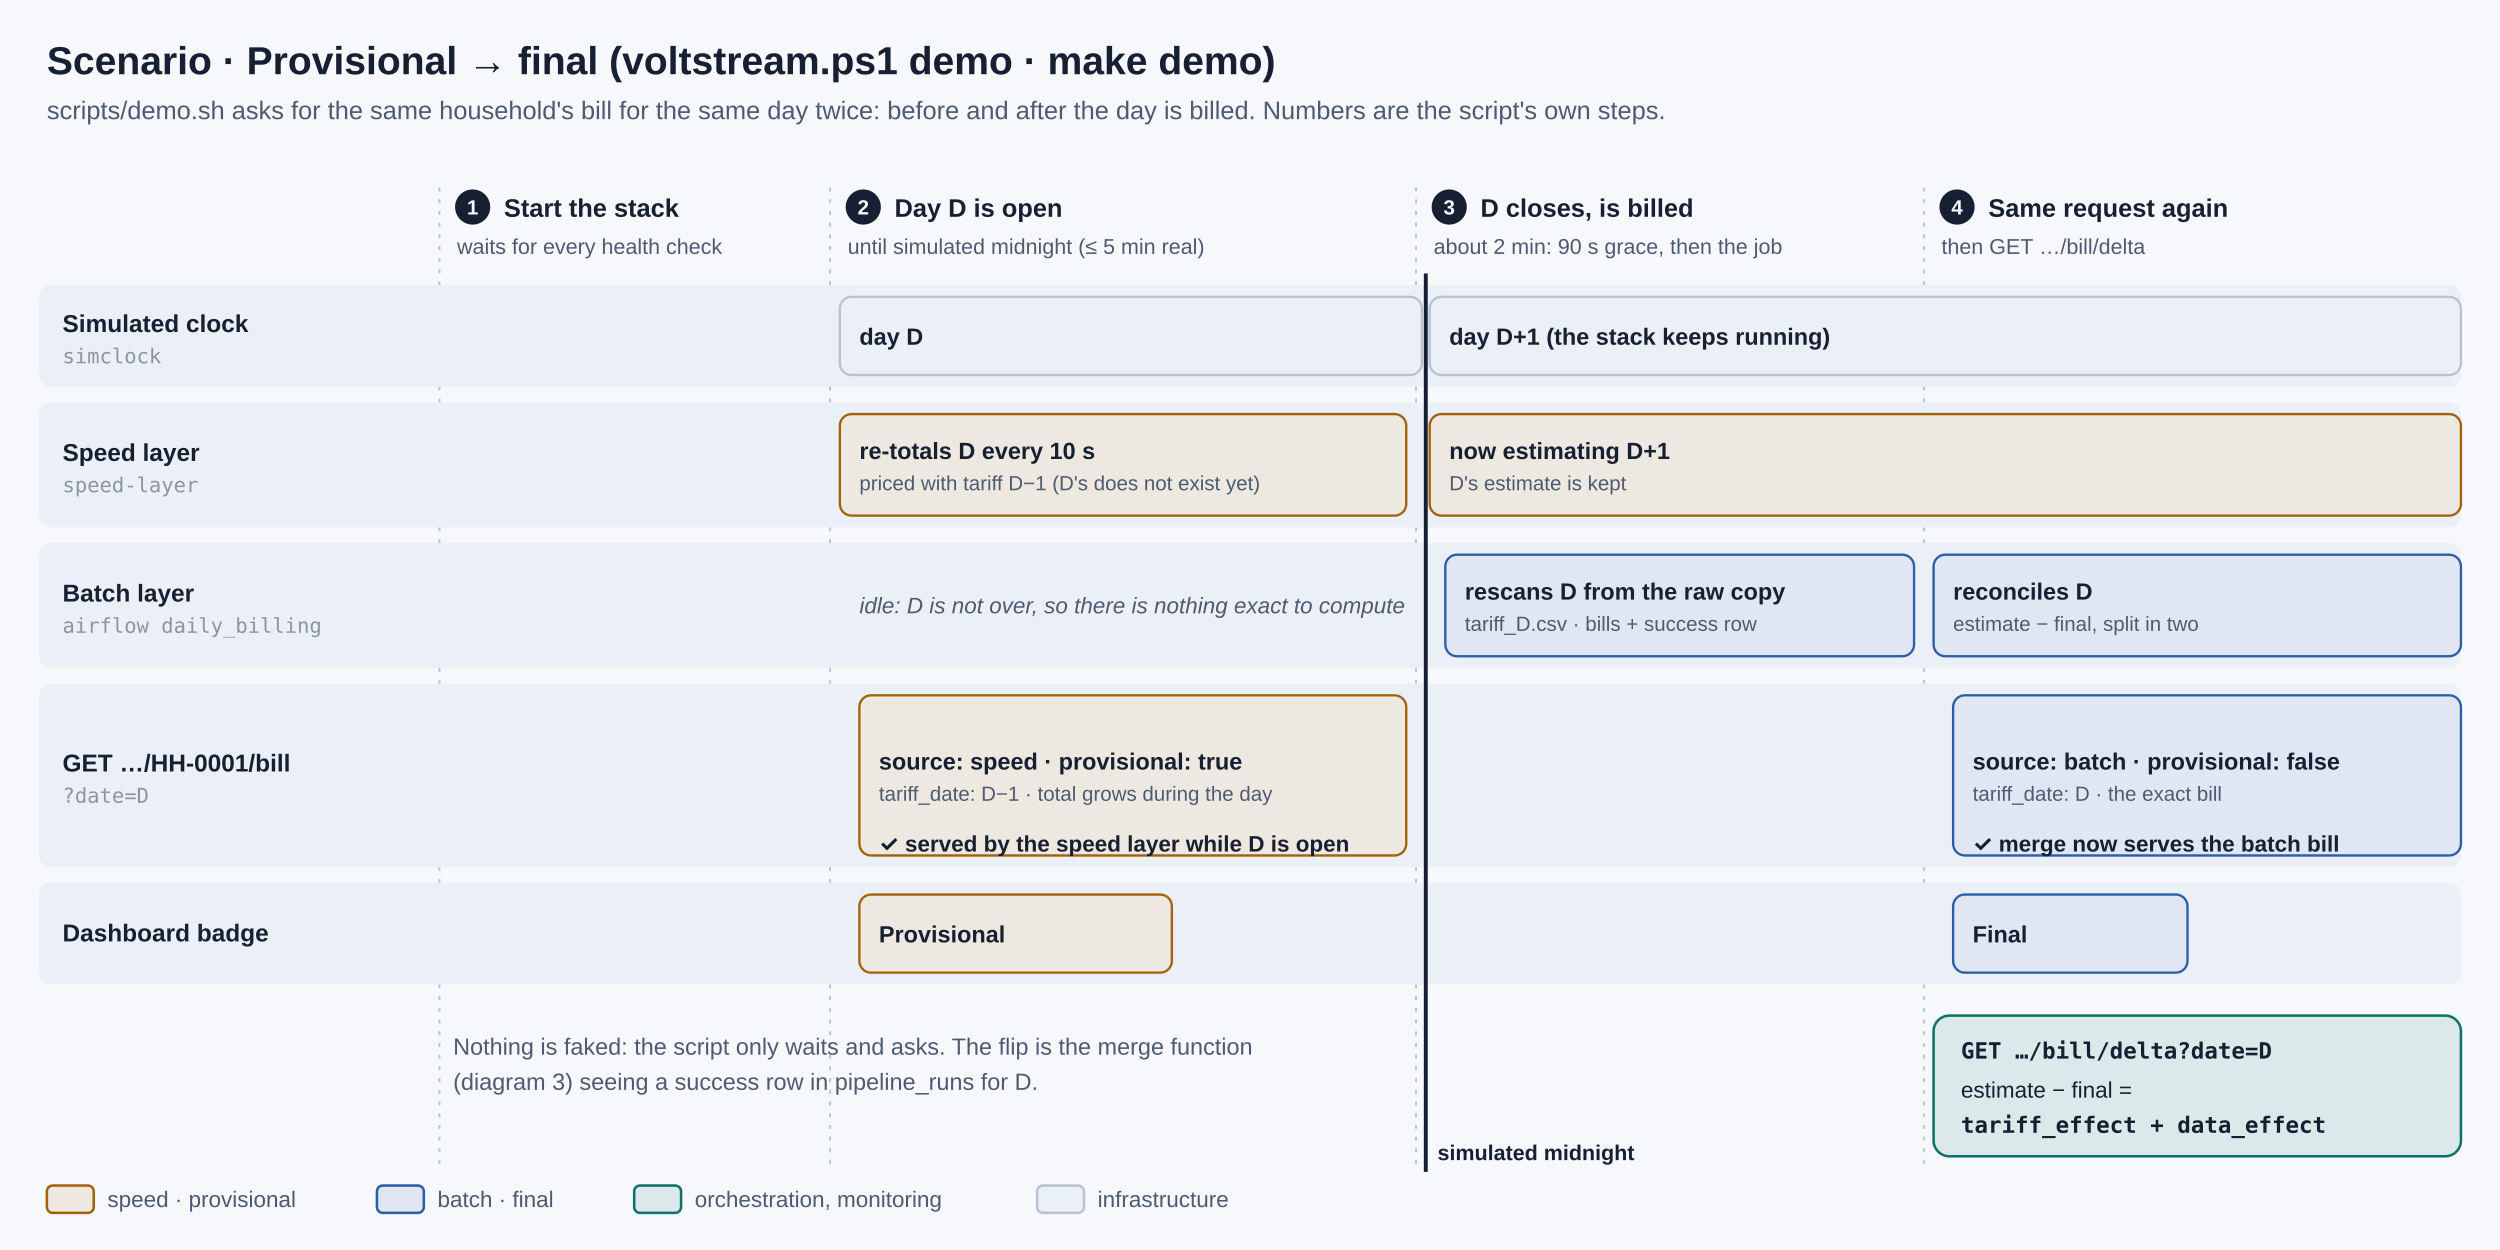
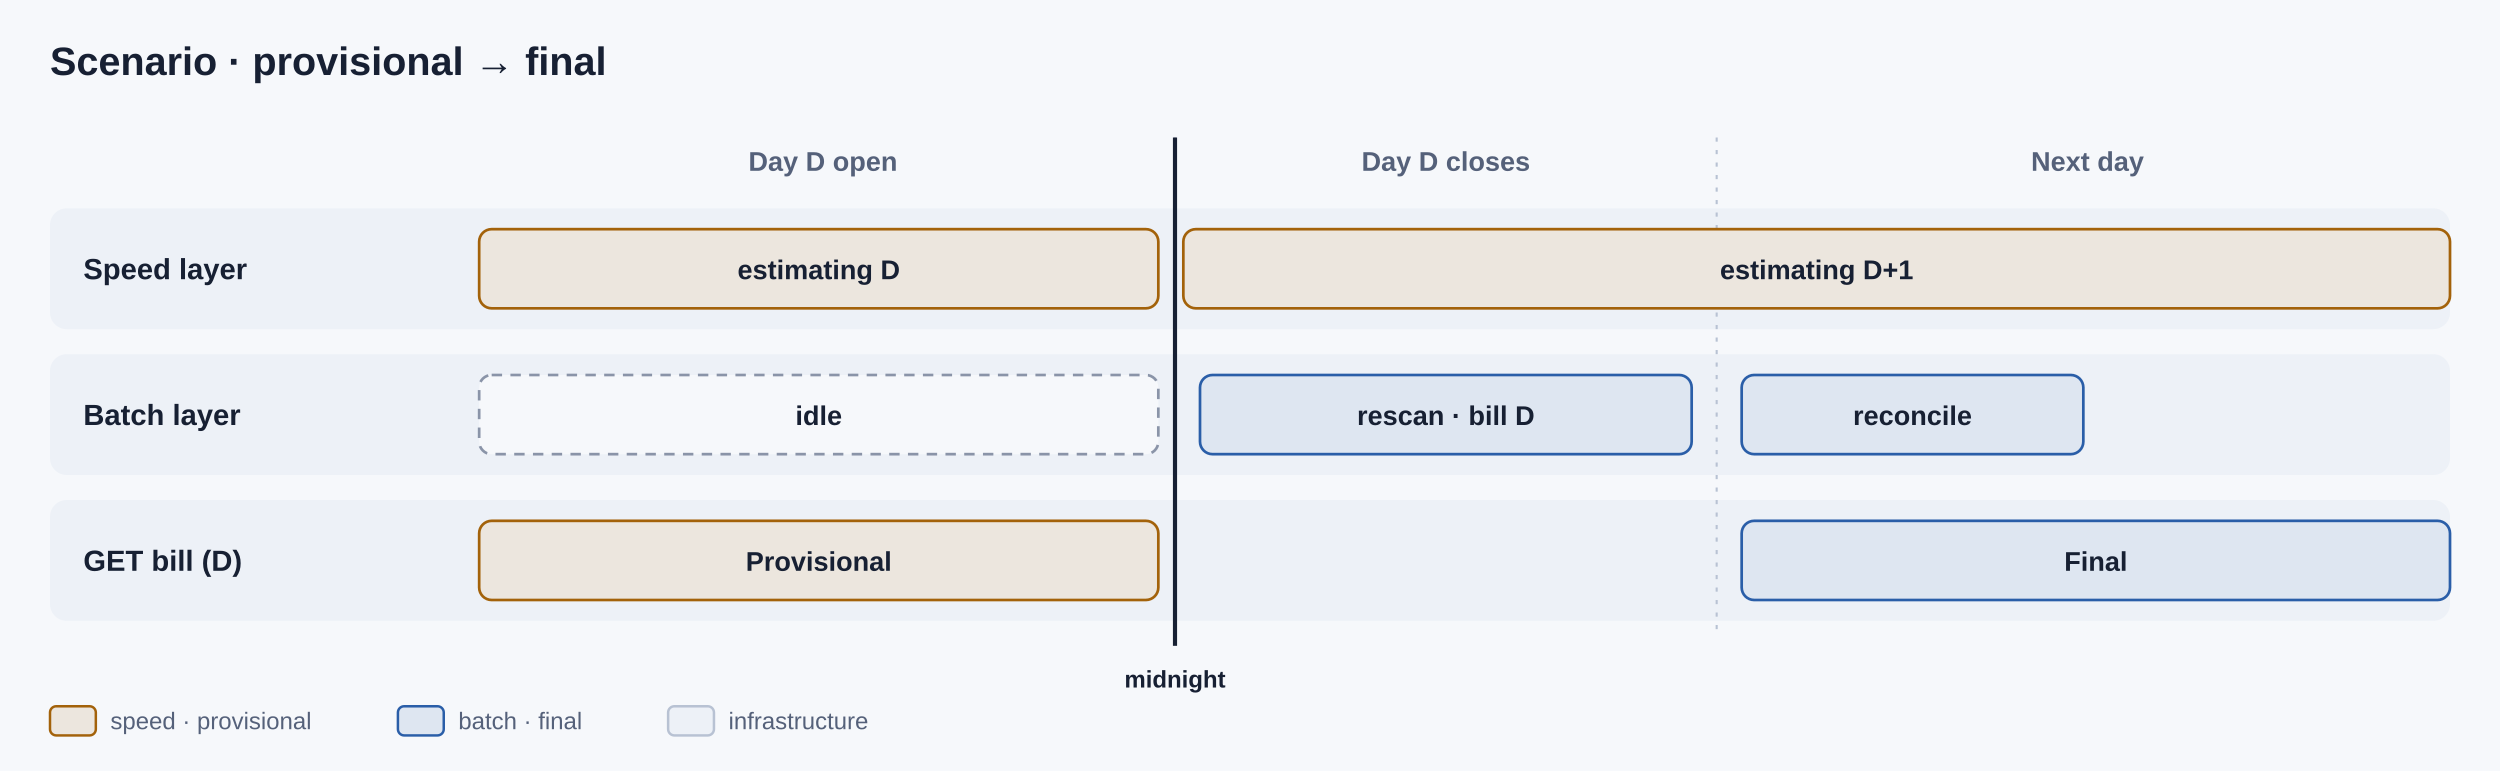
- <svg xmlns="http://www.w3.org/2000/svg" width="1280" height="640" viewBox="0 0 1280 640" role="img" aria-labelledby="title desc">
+ <svg xmlns="http://www.w3.org/2000/svg" width="1200" height="370" viewBox="0 0 1200 370" role="img" aria-labelledby="title desc">
  <defs />
-   <rect width="1280" height="640" fill="#f6f8fb" />
-   <text x="24.0" y="38.0" font-family="'Segoe UI', -apple-system, BlinkMacSystemFont, 'Helvetica Neue', Arial, sans-serif" font-size="20" font-weight="650" fill="#172033" text-anchor="start">Scenario · Provisional → final   (voltstream.ps1 demo · make demo)</text>
-   <text x="24.0" y="61.0" font-family="'Segoe UI', -apple-system, BlinkMacSystemFont, 'Helvetica Neue', Arial, sans-serif" font-size="13" font-weight="400" fill="#4e5a71" text-anchor="start">scripts/demo.sh asks for the same household's bill for the same day twice: before and after the day is billed. Numbers are the script's own steps.</text>
-   <circle cx="242.0" cy="106.0" r="9" fill="#172033" />
-   <text x="242.0" y="109.8" font-family="'Segoe UI', -apple-system, BlinkMacSystemFont, 'Helvetica Neue', Arial, sans-serif" font-size="10.5" font-weight="700" fill="#f6f8fb" text-anchor="middle">1</text>
-   <text x="258.0" y="111.0" font-family="'Segoe UI', -apple-system, BlinkMacSystemFont, 'Helvetica Neue', Arial, sans-serif" font-size="13" font-weight="700" fill="#172033" text-anchor="start">Start the stack</text>
-   <text x="234.0" y="130.0" font-family="'Segoe UI', -apple-system, BlinkMacSystemFont, 'Helvetica Neue', Arial, sans-serif" font-size="11" font-weight="400" fill="#4e5a71" text-anchor="start">waits for every health check</text>
-   <line x1="225" y1="96" x2="225" y2="600" stroke="#b8c2d3" stroke-width="1" stroke-dasharray="2 4" />
-   <circle cx="442.0" cy="106.0" r="9" fill="#172033" />
-   <text x="442.0" y="109.8" font-family="'Segoe UI', -apple-system, BlinkMacSystemFont, 'Helvetica Neue', Arial, sans-serif" font-size="10.5" font-weight="700" fill="#f6f8fb" text-anchor="middle">2</text>
-   <text x="458.0" y="111.0" font-family="'Segoe UI', -apple-system, BlinkMacSystemFont, 'Helvetica Neue', Arial, sans-serif" font-size="13" font-weight="700" fill="#172033" text-anchor="start">Day D is open</text>
-   <text x="434.0" y="130.0" font-family="'Segoe UI', -apple-system, BlinkMacSystemFont, 'Helvetica Neue', Arial, sans-serif" font-size="11" font-weight="400" fill="#4e5a71" text-anchor="start">until simulated midnight (≤ 5 min real)</text>
-   <line x1="425" y1="96" x2="425" y2="600" stroke="#b8c2d3" stroke-width="1" stroke-dasharray="2 4" />
-   <circle cx="742.0" cy="106.0" r="9" fill="#172033" />
-   <text x="742.0" y="109.8" font-family="'Segoe UI', -apple-system, BlinkMacSystemFont, 'Helvetica Neue', Arial, sans-serif" font-size="10.5" font-weight="700" fill="#f6f8fb" text-anchor="middle">3</text>
-   <text x="758.0" y="111.0" font-family="'Segoe UI', -apple-system, BlinkMacSystemFont, 'Helvetica Neue', Arial, sans-serif" font-size="13" font-weight="700" fill="#172033" text-anchor="start">D closes, is billed</text>
-   <text x="734.0" y="130.0" font-family="'Segoe UI', -apple-system, BlinkMacSystemFont, 'Helvetica Neue', Arial, sans-serif" font-size="11" font-weight="400" fill="#4e5a71" text-anchor="start">about 2 min: 90 s grace, then the job</text>
-   <line x1="725" y1="96" x2="725" y2="600" stroke="#b8c2d3" stroke-width="1" stroke-dasharray="2 4" />
-   <circle cx="1002.0" cy="106.0" r="9" fill="#172033" />
-   <text x="1002.0" y="109.8" font-family="'Segoe UI', -apple-system, BlinkMacSystemFont, 'Helvetica Neue', Arial, sans-serif" font-size="10.5" font-weight="700" fill="#f6f8fb" text-anchor="middle">4</text>
-   <text x="1018.0" y="111.0" font-family="'Segoe UI', -apple-system, BlinkMacSystemFont, 'Helvetica Neue', Arial, sans-serif" font-size="13" font-weight="700" fill="#172033" text-anchor="start">Same request again</text>
-   <text x="994.0" y="130.0" font-family="'Segoe UI', -apple-system, BlinkMacSystemFont, 'Helvetica Neue', Arial, sans-serif" font-size="11" font-weight="400" fill="#4e5a71" text-anchor="start">then GET …/bill/delta</text>
-   <line x1="985" y1="96" x2="985" y2="600" stroke="#b8c2d3" stroke-width="1" stroke-dasharray="2 4" />
-   <rect x="20.0" y="146.0" width="1240.0" height="52.0" rx="6" fill="#ebeff6" />
-   <text x="32.0" y="170.0" font-family="'Segoe UI', -apple-system, BlinkMacSystemFont, 'Helvetica Neue', Arial, sans-serif" font-size="12.5" font-weight="650" fill="#172033" text-anchor="start">Simulated clock</text>
-   <text x="32.0" y="186.0" font-family="ui-monospace, 'SFMono-Regular', 'Cascadia Mono', Consolas, Menlo, monospace" font-size="10.5" font-weight="400" fill="#8a94a8" text-anchor="start">simclock</text>
-   <rect x="20.0" y="206.0" width="1240.0" height="64.0" rx="6" fill="#ebeff6" />
-   <text x="32.0" y="236.0" font-family="'Segoe UI', -apple-system, BlinkMacSystemFont, 'Helvetica Neue', Arial, sans-serif" font-size="12.5" font-weight="650" fill="#172033" text-anchor="start">Speed layer</text>
-   <text x="32.0" y="252.0" font-family="ui-monospace, 'SFMono-Regular', 'Cascadia Mono', Consolas, Menlo, monospace" font-size="10.5" font-weight="400" fill="#8a94a8" text-anchor="start">speed-layer</text>
-   <rect x="20.0" y="278.0" width="1240.0" height="64.0" rx="6" fill="#ebeff6" />
-   <text x="32.0" y="308.0" font-family="'Segoe UI', -apple-system, BlinkMacSystemFont, 'Helvetica Neue', Arial, sans-serif" font-size="12.5" font-weight="650" fill="#172033" text-anchor="start">Batch layer</text>
-   <text x="32.0" y="324.0" font-family="ui-monospace, 'SFMono-Regular', 'Cascadia Mono', Consolas, Menlo, monospace" font-size="10.5" font-weight="400" fill="#8a94a8" text-anchor="start">airflow daily_billing</text>
-   <rect x="20.0" y="350.0" width="1240.0" height="94.0" rx="6" fill="#ebeff6" />
-   <text x="32.0" y="395.0" font-family="'Segoe UI', -apple-system, BlinkMacSystemFont, 'Helvetica Neue', Arial, sans-serif" font-size="12.5" font-weight="650" fill="#172033" text-anchor="start">GET …/HH-0001/bill</text>
-   <text x="32.0" y="411.0" font-family="ui-monospace, 'SFMono-Regular', 'Cascadia Mono', Consolas, Menlo, monospace" font-size="10.5" font-weight="400" fill="#8a94a8" text-anchor="start">?date=D</text>
-   <rect x="20.0" y="452.0" width="1240.0" height="52.0" rx="6" fill="#ebeff6" />
-   <text x="32.0" y="482.0" font-family="'Segoe UI', -apple-system, BlinkMacSystemFont, 'Helvetica Neue', Arial, sans-serif" font-size="12.5" font-weight="650" fill="#172033" text-anchor="start">Dashboard badge</text>
-   <rect x="430.0" y="152.0" width="298.0" height="40.0" rx="6" fill="#ebeff6" stroke="#b8c2d3" stroke-width="1.2" />
-   <text x="440.0" y="176.5" font-family="'Segoe UI', -apple-system, BlinkMacSystemFont, 'Helvetica Neue', Arial, sans-serif" font-size="12" font-weight="600" fill="#172033" text-anchor="start">day D</text>
-   <rect x="732.0" y="152.0" width="528.0" height="40.0" rx="6" fill="#ebeff6" stroke="#b8c2d3" stroke-width="1.2" />
-   <text x="742.0" y="176.5" font-family="'Segoe UI', -apple-system, BlinkMacSystemFont, 'Helvetica Neue', Arial, sans-serif" font-size="12" font-weight="600" fill="#172033" text-anchor="start">day D+1 (the stack keeps running)</text>
-   <line x1="730" y1="140" x2="730" y2="600" stroke="#172033" stroke-width="2" />
-   <rect x="733.0" y="583.0" width="103.0" height="16.0" rx="3" fill="#f6f8fb" />
-   <text x="736.0" y="594.0" font-family="'Segoe UI', -apple-system, BlinkMacSystemFont, 'Helvetica Neue', Arial, sans-serif" font-size="11" font-weight="700" fill="#172033" text-anchor="start">simulated midnight</text>
-   <rect x="430.0" y="212.0" width="290.0" height="52.0" rx="6" fill="#ede8e0" stroke="#a3620a" stroke-width="1.2" />
-   <text x="440.0" y="235.0" font-family="'Segoe UI', -apple-system, BlinkMacSystemFont, 'Helvetica Neue', Arial, sans-serif" font-size="12" font-weight="600" fill="#172033" text-anchor="start">re-totals D every 10 s</text>
-   <text x="440.0" y="251.0" font-family="'Segoe UI', -apple-system, BlinkMacSystemFont, 'Helvetica Neue', Arial, sans-serif" font-size="10.5" font-weight="400" fill="#4e5a71" text-anchor="start">priced with tariff D−1 (D's does not exist yet)</text>
-   <rect x="732.0" y="212.0" width="528.0" height="52.0" rx="6" fill="#ede8e0" stroke="#a3620a" stroke-width="1.2" />
-   <text x="742.0" y="235.0" font-family="'Segoe UI', -apple-system, BlinkMacSystemFont, 'Helvetica Neue', Arial, sans-serif" font-size="12" font-weight="600" fill="#172033" text-anchor="start">now estimating D+1</text>
-   <text x="742.0" y="251.0" font-family="'Segoe UI', -apple-system, BlinkMacSystemFont, 'Helvetica Neue', Arial, sans-serif" font-size="10.5" font-weight="400" fill="#4e5a71" text-anchor="start">D's estimate is kept</text>
-   <text x="440.0" y="314.0" font-family="'Segoe UI', -apple-system, BlinkMacSystemFont, 'Helvetica Neue', Arial, sans-serif" font-size="11.5" font-weight="400" fill="#4e5a71" text-anchor="start" font-style="italic">idle: D is not over, so there is nothing exact to compute</text>
-   <rect x="740.0" y="284.0" width="240.0" height="52.0" rx="6" fill="#e0e7f2" stroke="#2a5ea8" stroke-width="1.2" />
-   <text x="750.0" y="307.0" font-family="'Segoe UI', -apple-system, BlinkMacSystemFont, 'Helvetica Neue', Arial, sans-serif" font-size="12" font-weight="600" fill="#172033" text-anchor="start">rescans D from the raw copy</text>
-   <text x="750.0" y="323.0" font-family="'Segoe UI', -apple-system, BlinkMacSystemFont, 'Helvetica Neue', Arial, sans-serif" font-size="10.5" font-weight="400" fill="#4e5a71" text-anchor="start">tariff_D.csv · bills + success row</text>
-   <rect x="990.0" y="284.0" width="270.0" height="52.0" rx="6" fill="#e0e7f2" stroke="#2a5ea8" stroke-width="1.2" />
-   <text x="1000.0" y="307.0" font-family="'Segoe UI', -apple-system, BlinkMacSystemFont, 'Helvetica Neue', Arial, sans-serif" font-size="12" font-weight="600" fill="#172033" text-anchor="start">reconciles D</text>
-   <text x="1000.0" y="323.0" font-family="'Segoe UI', -apple-system, BlinkMacSystemFont, 'Helvetica Neue', Arial, sans-serif" font-size="10.5" font-weight="400" fill="#4e5a71" text-anchor="start">estimate − final, split in two</text>
-   <rect x="440.0" y="356.0" width="280.0" height="82.0" rx="6" fill="#ede8e0" stroke="#a3620a" stroke-width="1.2" />
-   <text x="450.0" y="394.0" font-family="'Segoe UI', -apple-system, BlinkMacSystemFont, 'Helvetica Neue', Arial, sans-serif" font-size="12" font-weight="600" fill="#172033" text-anchor="start">source: speed · provisional: true</text>
-   <text x="450.0" y="410.0" font-family="'Segoe UI', -apple-system, BlinkMacSystemFont, 'Helvetica Neue', Arial, sans-serif" font-size="10.5" font-weight="400" fill="#4e5a71" text-anchor="start">tariff_date: D−1 · total grows during the day</text>
-   <text x="450.0" y="436.0" font-family="'Segoe UI', -apple-system, BlinkMacSystemFont, 'Helvetica Neue', Arial, sans-serif" font-size="11.5" font-weight="700" fill="#172033" text-anchor="start">✓ served by the speed layer while D is open</text>
-   <rect x="1000.0" y="356.0" width="260.0" height="82.0" rx="6" fill="#e0e7f2" stroke="#2a5ea8" stroke-width="1.2" />
-   <text x="1010.0" y="394.0" font-family="'Segoe UI', -apple-system, BlinkMacSystemFont, 'Helvetica Neue', Arial, sans-serif" font-size="12" font-weight="600" fill="#172033" text-anchor="start">source: batch · provisional: false</text>
-   <text x="1010.0" y="410.0" font-family="'Segoe UI', -apple-system, BlinkMacSystemFont, 'Helvetica Neue', Arial, sans-serif" font-size="10.5" font-weight="400" fill="#4e5a71" text-anchor="start">tariff_date: D · the exact bill</text>
-   <text x="1010.0" y="436.0" font-family="'Segoe UI', -apple-system, BlinkMacSystemFont, 'Helvetica Neue', Arial, sans-serif" font-size="11.5" font-weight="700" fill="#172033" text-anchor="start">✓ merge now serves the batch bill</text>
-   <rect x="440.0" y="458.0" width="160.0" height="40.0" rx="6" fill="#ede8e0" stroke="#a3620a" stroke-width="1.2" />
-   <text x="450.0" y="482.5" font-family="'Segoe UI', -apple-system, BlinkMacSystemFont, 'Helvetica Neue', Arial, sans-serif" font-size="12" font-weight="600" fill="#172033" text-anchor="start">Provisional</text>
-   <rect x="1000.0" y="458.0" width="120.0" height="40.0" rx="6" fill="#e0e7f2" stroke="#2a5ea8" stroke-width="1.2" />
-   <text x="1010.0" y="482.5" font-family="'Segoe UI', -apple-system, BlinkMacSystemFont, 'Helvetica Neue', Arial, sans-serif" font-size="12" font-weight="600" fill="#172033" text-anchor="start">Final</text>
-   <rect x="990.0" y="520.0" width="270.0" height="72.0" rx="8" fill="#dce9eb" stroke="#0d7366" stroke-width="1.3" />
-   <text x="1004.0" y="542.0" font-family="ui-monospace, 'SFMono-Regular', 'Cascadia Mono', Consolas, Menlo, monospace" font-size="11.5" font-weight="700" fill="#172033" text-anchor="start">GET …/bill/delta?date=D</text>
-   <text x="1004.0" y="562.0" font-family="'Segoe UI', -apple-system, BlinkMacSystemFont, 'Helvetica Neue', Arial, sans-serif" font-size="11.5" font-weight="400" fill="#172033" text-anchor="start">estimate − final =</text>
-   <text x="1004.0" y="580.0" font-family="ui-monospace, 'SFMono-Regular', 'Cascadia Mono', Consolas, Menlo, monospace" font-size="11.5" font-weight="600" fill="#172033" text-anchor="start">tariff_effect + data_effect</text>
-   <text x="232.0" y="540.0" font-family="'Segoe UI', -apple-system, BlinkMacSystemFont, 'Helvetica Neue', Arial, sans-serif" font-size="12" font-weight="400" fill="#4e5a71" text-anchor="start">Nothing is faked: the script only waits and asks. The flip is the merge function</text>
-   <text x="232.0" y="558.0" font-family="'Segoe UI', -apple-system, BlinkMacSystemFont, 'Helvetica Neue', Arial, sans-serif" font-size="12" font-weight="400" fill="#4e5a71" text-anchor="start">(diagram 3) seeing a success row in pipeline_runs for D.</text>
-   <rect x="24.0" y="607.0" width="24.0" height="14.0" rx="3" fill="#ede8e0" stroke="#a3620a" stroke-width="1.3" />
-   <text x="55.0" y="618.0" font-family="'Segoe UI', -apple-system, BlinkMacSystemFont, 'Helvetica Neue', Arial, sans-serif" font-size="11.5" font-weight="400" fill="#4e5a71" text-anchor="start">speed · provisional</text>
-   <rect x="193.0" y="607.0" width="24.0" height="14.0" rx="3" fill="#e0e7f2" stroke="#2a5ea8" stroke-width="1.3" />
-   <text x="224.0" y="618.0" font-family="'Segoe UI', -apple-system, BlinkMacSystemFont, 'Helvetica Neue', Arial, sans-serif" font-size="11.5" font-weight="400" fill="#4e5a71" text-anchor="start">batch · final</text>
-   <rect x="324.7" y="607.0" width="24.0" height="14.0" rx="3" fill="#dce9eb" stroke="#0d7366" stroke-width="1.3" />
-   <text x="355.7" y="618.0" font-family="'Segoe UI', -apple-system, BlinkMacSystemFont, 'Helvetica Neue', Arial, sans-serif" font-size="11.5" font-weight="400" fill="#4e5a71" text-anchor="start">orchestration, monitoring</text>
-   <rect x="531.0" y="607.0" width="24.0" height="14.0" rx="3" fill="#ebeff6" stroke="#b8c2d3" stroke-width="1.3" />
-   <text x="562.0" y="618.0" font-family="'Segoe UI', -apple-system, BlinkMacSystemFont, 'Helvetica Neue', Arial, sans-serif" font-size="11.5" font-weight="400" fill="#4e5a71" text-anchor="start">infrastructure</text>
+   <rect width="1200" height="370" fill="#f6f8fb" />
+   <text x="24.0" y="36.0" font-family="'Segoe UI', -apple-system, BlinkMacSystemFont, 'Helvetica Neue', Arial, sans-serif" font-size="19" font-weight="650" fill="#172033" text-anchor="start">Scenario · provisional → final</text>
+   <text x="395.0" y="82.0" font-family="'Segoe UI', -apple-system, BlinkMacSystemFont, 'Helvetica Neue', Arial, sans-serif" font-size="13" font-weight="700" fill="#55617a" text-anchor="middle">Day D open</text>
+   <text x="694.0" y="82.0" font-family="'Segoe UI', -apple-system, BlinkMacSystemFont, 'Helvetica Neue', Arial, sans-serif" font-size="13" font-weight="700" fill="#55617a" text-anchor="middle">Day D closes</text>
+   <text x="1002.0" y="82.0" font-family="'Segoe UI', -apple-system, BlinkMacSystemFont, 'Helvetica Neue', Arial, sans-serif" font-size="13" font-weight="700" fill="#55617a" text-anchor="middle">Next day</text>
+   <rect x="24.0" y="100.0" width="1152.0" height="58.0" rx="8" fill="#edf1f7" />
+   <text x="40.0" y="134.0" font-family="'Segoe UI', -apple-system, BlinkMacSystemFont, 'Helvetica Neue', Arial, sans-serif" font-size="14" font-weight="650" fill="#172033" text-anchor="start">Speed layer</text>
+   <rect x="24.0" y="170.0" width="1152.0" height="58.0" rx="8" fill="#edf1f7" />
+   <text x="40.0" y="204.0" font-family="'Segoe UI', -apple-system, BlinkMacSystemFont, 'Helvetica Neue', Arial, sans-serif" font-size="14" font-weight="650" fill="#172033" text-anchor="start">Batch layer</text>
+   <rect x="24.0" y="240.0" width="1152.0" height="58.0" rx="8" fill="#edf1f7" />
+   <text x="40.0" y="274.0" font-family="'Segoe UI', -apple-system, BlinkMacSystemFont, 'Helvetica Neue', Arial, sans-serif" font-size="14" font-weight="650" fill="#172033" text-anchor="start">GET bill (D)</text>
+   <line x1="564" y1="66" x2="564" y2="304" stroke="#b8c2d3" stroke-dasharray="2 4" />
+   <line x1="824" y1="66" x2="824" y2="304" stroke="#b8c2d3" stroke-dasharray="2 4" />
+   <rect x="230.0" y="110.0" width="326.0" height="38.0" rx="6" fill="#ece6de" stroke="#a3620a" stroke-width="1.3" />
+   <text x="393.0" y="134.0" font-family="'Segoe UI', -apple-system, BlinkMacSystemFont, 'Helvetica Neue', Arial, sans-serif" font-size="13" font-weight="600" fill="#172033" text-anchor="middle">estimating D</text>
+   <rect x="568.0" y="110.0" width="608.0" height="38.0" rx="6" fill="#ece6de" stroke="#a3620a" stroke-width="1.3" />
+   <text x="872.0" y="134.0" font-family="'Segoe UI', -apple-system, BlinkMacSystemFont, 'Helvetica Neue', Arial, sans-serif" font-size="13" font-weight="600" fill="#172033" text-anchor="middle">estimating D+1</text>
+   <rect x="230.0" y="180.0" width="326.0" height="38.0" rx="6" fill="#f6f8fb" stroke="#8a94a8" stroke-width="1.3" stroke-dasharray="5 4" />
+   <text x="393.0" y="204.0" font-family="'Segoe UI', -apple-system, BlinkMacSystemFont, 'Helvetica Neue', Arial, sans-serif" font-size="13" font-weight="600" fill="#172033" text-anchor="middle">idle</text>
+   <rect x="576.0" y="180.0" width="236.0" height="38.0" rx="6" fill="#dee6f1" stroke="#2a5ea8" stroke-width="1.3" />
+   <text x="694.0" y="204.0" font-family="'Segoe UI', -apple-system, BlinkMacSystemFont, 'Helvetica Neue', Arial, sans-serif" font-size="13" font-weight="600" fill="#172033" text-anchor="middle">rescan · bill D</text>
+   <rect x="836.0" y="180.0" width="164.0" height="38.0" rx="6" fill="#dee6f1" stroke="#2a5ea8" stroke-width="1.3" />
+   <text x="918.0" y="204.0" font-family="'Segoe UI', -apple-system, BlinkMacSystemFont, 'Helvetica Neue', Arial, sans-serif" font-size="13" font-weight="600" fill="#172033" text-anchor="middle">reconcile</text>
+   <rect x="230.0" y="250.0" width="326.0" height="38.0" rx="6" fill="#ece6de" stroke="#a3620a" stroke-width="1.3" />
+   <text x="393.0" y="274.0" font-family="'Segoe UI', -apple-system, BlinkMacSystemFont, 'Helvetica Neue', Arial, sans-serif" font-size="13" font-weight="600" fill="#172033" text-anchor="middle">Provisional</text>
+   <rect x="836.0" y="250.0" width="340.0" height="38.0" rx="6" fill="#dee6f1" stroke="#2a5ea8" stroke-width="1.3" />
+   <text x="1006.0" y="274.0" font-family="'Segoe UI', -apple-system, BlinkMacSystemFont, 'Helvetica Neue', Arial, sans-serif" font-size="13" font-weight="600" fill="#172033" text-anchor="middle">Final</text>
+   <line x1="564" y1="66" x2="564" y2="310" stroke="#172033" stroke-width="2" />
+   <rect x="538.0" y="319.5" width="52.0" height="15.5" rx="3" fill="#f6f8fb" />
+   <text x="564.0" y="330.0" font-family="'Segoe UI', -apple-system, BlinkMacSystemFont, 'Helvetica Neue', Arial, sans-serif" font-size="11.5" font-weight="600" fill="#172033" text-anchor="middle">midnight</text>
+   <rect x="24.0" y="339.0" width="22.0" height="14.0" rx="3" fill="#ece6de" stroke="#a3620a" stroke-width="1.2" />
+   <text x="53.0" y="350.0" font-family="'Segoe UI', -apple-system, BlinkMacSystemFont, 'Helvetica Neue', Arial, sans-serif" font-size="11.5" font-weight="400" fill="#55617a" text-anchor="start">speed · provisional</text>
+   <rect x="191.0" y="339.0" width="22.0" height="14.0" rx="3" fill="#dee6f1" stroke="#2a5ea8" stroke-width="1.2" />
+   <text x="220.0" y="350.0" font-family="'Segoe UI', -apple-system, BlinkMacSystemFont, 'Helvetica Neue', Arial, sans-serif" font-size="11.5" font-weight="400" fill="#55617a" text-anchor="start">batch · final</text>
+   <rect x="320.7" y="339.0" width="22.0" height="14.0" rx="3" fill="#edf1f7" stroke="#b8c2d3" stroke-width="1.2" />
+   <text x="349.7" y="350.0" font-family="'Segoe UI', -apple-system, BlinkMacSystemFont, 'Helvetica Neue', Arial, sans-serif" font-size="11.5" font-weight="400" fill="#55617a" text-anchor="start">infrastructure</text>
</svg>
